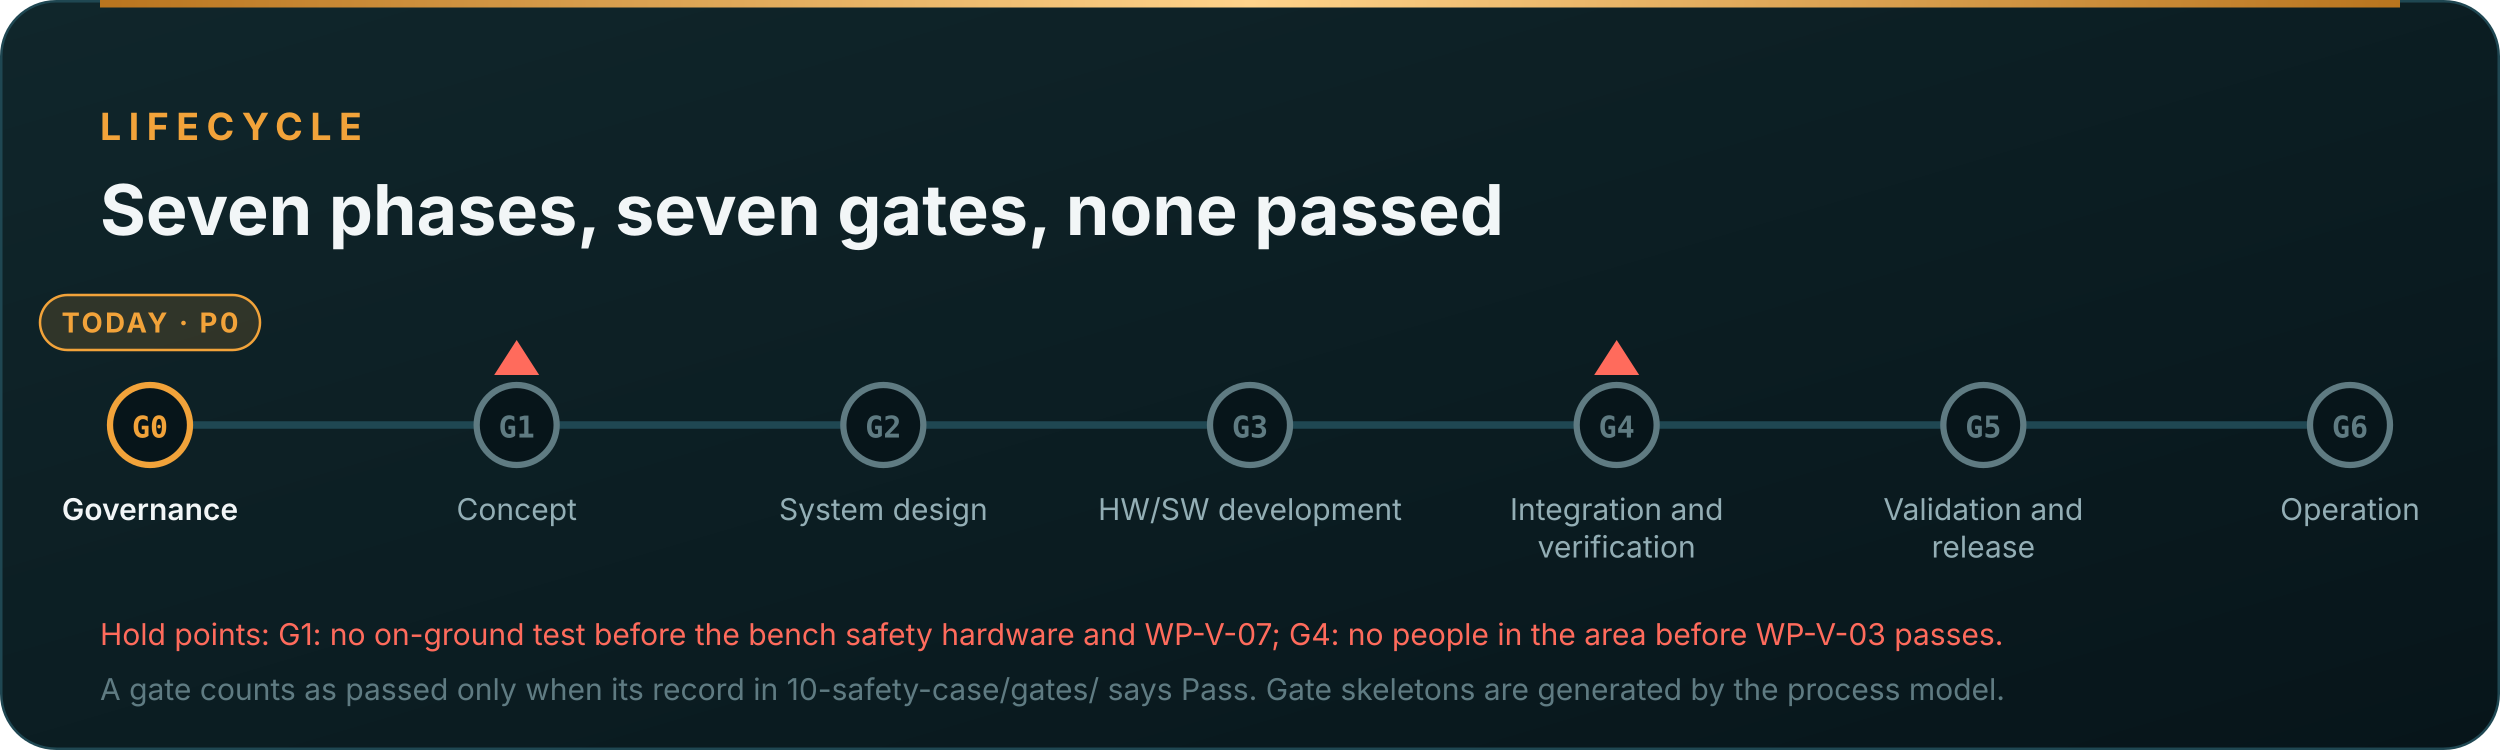
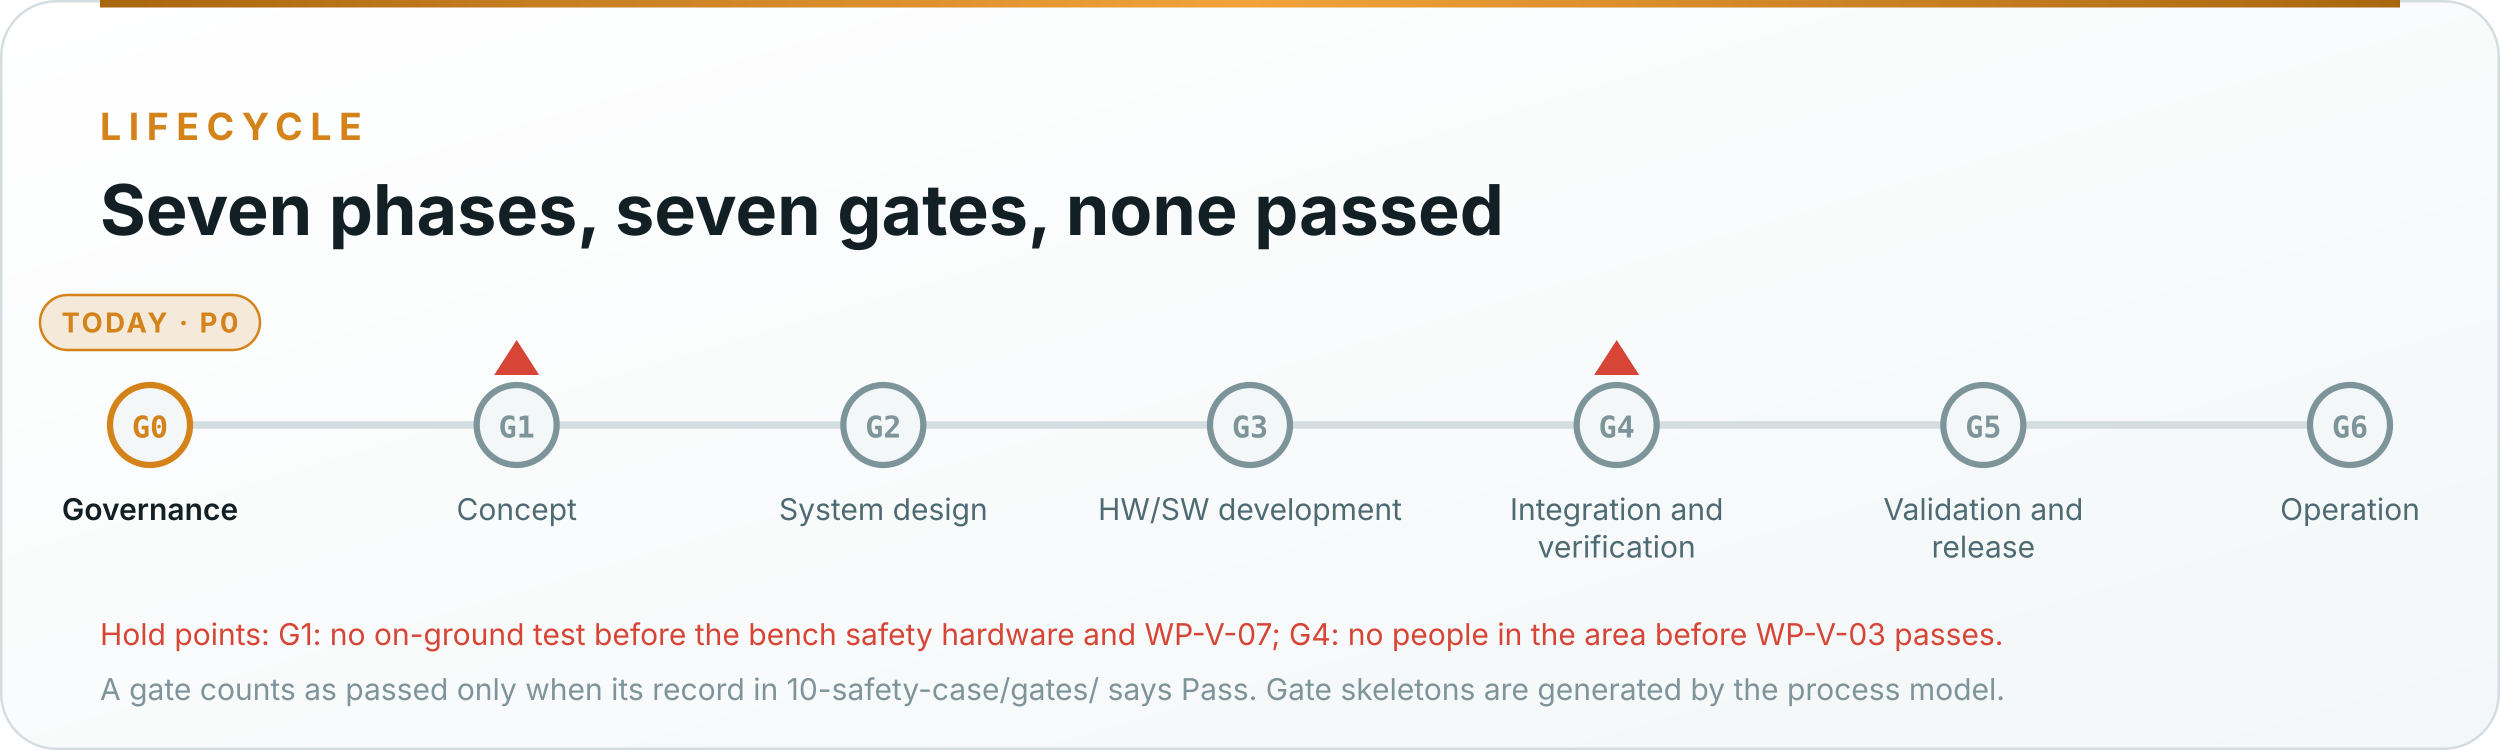
<svg xmlns="http://www.w3.org/2000/svg" width="1000" height="300" viewBox="0 0 1000 300" role="img" aria-labelledby="life-t life-d">
  <defs>
    <linearGradient id="life-bg" x1="0" y1="0" x2="1" y2="1">
-       <stop offset="0" stop-color="#10262B" />
-       <stop offset="1" stop-color="#07151A" />
+       <stop offset="0" stop-color="#FFFFFF" />
+       <stop offset="1" stop-color="#F3F7F8" />
    </linearGradient>
    <linearGradient id="life-amber" x1="0" y1="0" x2="1" y2="0">
-       <stop offset="0" stop-color="#B8731C" />
-       <stop offset="0.5" stop-color="#FFD38A" />
-       <stop offset="1" stop-color="#B8731C" />
+       <stop offset="0" stop-color="#A8650F" />
+       <stop offset="0.5" stop-color="#F2A33A" />
+       <stop offset="1" stop-color="#A8650F" />
    </linearGradient>
  </defs>
-   <rect x="0.5" y="0.5" width="999" height="299" rx="22" fill="url(#life-bg)" stroke="#1F4752" />
+   <rect x="0.5" y="0.5" width="999" height="299" rx="22" fill="url(#life-bg)" stroke="#D3DDE2" />
  <rect x="40" y="0" width="920" height="3" fill="url(#life-amber)" />
-   <text x="40" y="56" font-family="Inter, 'Segoe UI', 'Helvetica Neue', Helvetica, Arial, sans-serif" font-size="15" font-weight="700" fill="#F2A33A" text-anchor="start" letter-spacing="3">LIFECYCLE</text>
-   <text x="40" y="94" font-family="Inter, 'Segoe UI', 'Helvetica Neue', Helvetica, Arial, sans-serif" font-size="28" font-weight="700" fill="#F2F6F7" text-anchor="start">Seven phases, seven gates, none passed</text>
-   <line x1="60" y1="170" x2="940" y2="170" stroke="#1F4752" stroke-width="3" />
-   <circle cx="60" cy="170" r="16" fill="#07151A" stroke="#F2A33A" stroke-width="2.5" />
-   <text x="60" y="175" font-family="'JetBrains Mono', 'SFMono-Regular', Menlo, Consolas, monospace" font-size="12" font-weight="700" fill="#F2A33A" text-anchor="middle">G0</text>
-   <text x="60" y="208" font-family="Inter, 'Segoe UI', 'Helvetica Neue', Helvetica, Arial, sans-serif" font-size="12" font-weight="600" fill="#F2F6F7" text-anchor="middle">Governance</text>
-   <rect x="16" y="118" width="88" height="22" rx="11" fill="#F2A33A" stroke="#F2A33A" stroke-width="1" fill-opacity="0.15" />
-   <text x="60" y="133" font-family="Inter, 'Segoe UI', 'Helvetica Neue', Helvetica, Arial, sans-serif" font-size="11" font-weight="700" fill="#F2A33A" text-anchor="middle" letter-spacing="1">TODAY · P0</text>
-   <circle cx="206.667" cy="170" r="16" fill="#07151A" stroke="#5F7B82" stroke-width="2.5" />
-   <text x="206.667" y="175" font-family="'JetBrains Mono', 'SFMono-Regular', Menlo, Consolas, monospace" font-size="12" font-weight="700" fill="#5F7B82" text-anchor="middle">G1</text>
-   <text x="206.667" y="208" font-family="Inter, 'Segoe UI', 'Helvetica Neue', Helvetica, Arial, sans-serif" font-size="12" font-weight="400" fill="#93AEB5" text-anchor="middle">Concept</text>
-   <path d="M197.667,150 L215.667,150 L206.667,136 Z" fill="#FF6B5C" />
-   <circle cx="353.333" cy="170" r="16" fill="#07151A" stroke="#5F7B82" stroke-width="2.5" />
-   <text x="353.333" y="175" font-family="'JetBrains Mono', 'SFMono-Regular', Menlo, Consolas, monospace" font-size="12" font-weight="700" fill="#5F7B82" text-anchor="middle">G2</text>
-   <text x="353.333" y="208" font-family="Inter, 'Segoe UI', 'Helvetica Neue', Helvetica, Arial, sans-serif" font-size="12" font-weight="400" fill="#93AEB5" text-anchor="middle">System design</text>
-   <circle cx="500" cy="170" r="16" fill="#07151A" stroke="#5F7B82" stroke-width="2.5" />
-   <text x="500" y="175" font-family="'JetBrains Mono', 'SFMono-Regular', Menlo, Consolas, monospace" font-size="12" font-weight="700" fill="#5F7B82" text-anchor="middle">G3</text>
-   <text x="500" y="208" font-family="Inter, 'Segoe UI', 'Helvetica Neue', Helvetica, Arial, sans-serif" font-size="12" font-weight="400" fill="#93AEB5" text-anchor="middle">HW/SW development</text>
-   <circle cx="646.667" cy="170" r="16" fill="#07151A" stroke="#5F7B82" stroke-width="2.5" />
-   <text x="646.667" y="175" font-family="'JetBrains Mono', 'SFMono-Regular', Menlo, Consolas, monospace" font-size="12" font-weight="700" fill="#5F7B82" text-anchor="middle">G4</text>
-   <text x="646.667" y="208" font-family="Inter, 'Segoe UI', 'Helvetica Neue', Helvetica, Arial, sans-serif" font-size="12" font-weight="400" fill="#93AEB5" text-anchor="middle">Integration and</text>
-   <text x="646.667" y="223" font-family="Inter, 'Segoe UI', 'Helvetica Neue', Helvetica, Arial, sans-serif" font-size="12" font-weight="400" fill="#93AEB5" text-anchor="middle">verification</text>
-   <path d="M637.667,150 L655.667,150 L646.667,136 Z" fill="#FF6B5C" />
-   <circle cx="793.333" cy="170" r="16" fill="#07151A" stroke="#5F7B82" stroke-width="2.5" />
-   <text x="793.333" y="175" font-family="'JetBrains Mono', 'SFMono-Regular', Menlo, Consolas, monospace" font-size="12" font-weight="700" fill="#5F7B82" text-anchor="middle">G5</text>
-   <text x="793.333" y="208" font-family="Inter, 'Segoe UI', 'Helvetica Neue', Helvetica, Arial, sans-serif" font-size="12" font-weight="400" fill="#93AEB5" text-anchor="middle">Validation and</text>
-   <text x="793.333" y="223" font-family="Inter, 'Segoe UI', 'Helvetica Neue', Helvetica, Arial, sans-serif" font-size="12" font-weight="400" fill="#93AEB5" text-anchor="middle">release</text>
-   <circle cx="940" cy="170" r="16" fill="#07151A" stroke="#5F7B82" stroke-width="2.5" />
-   <text x="940" y="175" font-family="'JetBrains Mono', 'SFMono-Regular', Menlo, Consolas, monospace" font-size="12" font-weight="700" fill="#5F7B82" text-anchor="middle">G6</text>
-   <text x="940" y="208" font-family="Inter, 'Segoe UI', 'Helvetica Neue', Helvetica, Arial, sans-serif" font-size="12" font-weight="400" fill="#93AEB5" text-anchor="middle">Operation</text>
-   <text x="40" y="258" font-family="Inter, 'Segoe UI', 'Helvetica Neue', Helvetica, Arial, sans-serif" font-size="12" font-weight="400" fill="#FF6B5C" text-anchor="start">Hold points: G1: no on-ground test before the bench safety hardware and WP-V-07; G4: no people in the area before WP-V-03 passes.</text>
-   <text x="40" y="280" font-family="Inter, 'Segoe UI', 'Helvetica Neue', Helvetica, Arial, sans-serif" font-size="12" font-weight="400" fill="#5F7B82" text-anchor="start">A gate counts as passed only when its record in 10-safety-case/gates/ says Pass. Gate skeletons are generated by the process model.</text>
+   <text x="40" y="56" font-family="Inter, 'Segoe UI', 'Helvetica Neue', Helvetica, Arial, sans-serif" font-size="15" font-weight="700" fill="#D4821A" text-anchor="start" letter-spacing="3">LIFECYCLE</text>
+   <text x="40" y="94" font-family="Inter, 'Segoe UI', 'Helvetica Neue', Helvetica, Arial, sans-serif" font-size="28" font-weight="700" fill="#122026" text-anchor="start">Seven phases, seven gates, none passed</text>
+   <line x1="60" y1="170" x2="940" y2="170" stroke="#D3DDE2" stroke-width="3" />
+   <circle cx="60" cy="170" r="16" fill="#F3F7F8" stroke="#D4821A" stroke-width="2.5" />
+   <text x="60" y="175" font-family="'JetBrains Mono', 'SFMono-Regular', Menlo, Consolas, monospace" font-size="12" font-weight="700" fill="#D4821A" text-anchor="middle">G0</text>
+   <text x="60" y="208" font-family="Inter, 'Segoe UI', 'Helvetica Neue', Helvetica, Arial, sans-serif" font-size="12" font-weight="600" fill="#122026" text-anchor="middle">Governance</text>
+   <rect x="16" y="118" width="88" height="22" rx="11" fill="#D4821A" stroke="#D4821A" stroke-width="1" fill-opacity="0.15" />
+   <text x="60" y="133" font-family="Inter, 'Segoe UI', 'Helvetica Neue', Helvetica, Arial, sans-serif" font-size="11" font-weight="700" fill="#D4821A" text-anchor="middle" letter-spacing="1">TODAY · P0</text>
+   <circle cx="206.667" cy="170" r="16" fill="#F3F7F8" stroke="#7E949B" stroke-width="2.5" />
+   <text x="206.667" y="175" font-family="'JetBrains Mono', 'SFMono-Regular', Menlo, Consolas, monospace" font-size="12" font-weight="700" fill="#7E949B" text-anchor="middle">G1</text>
+   <text x="206.667" y="208" font-family="Inter, 'Segoe UI', 'Helvetica Neue', Helvetica, Arial, sans-serif" font-size="12" font-weight="400" fill="#4E6A73" text-anchor="middle">Concept</text>
+   <path d="M197.667,150 L215.667,150 L206.667,136 Z" fill="#D64535" />
+   <circle cx="353.333" cy="170" r="16" fill="#F3F7F8" stroke="#7E949B" stroke-width="2.5" />
+   <text x="353.333" y="175" font-family="'JetBrains Mono', 'SFMono-Regular', Menlo, Consolas, monospace" font-size="12" font-weight="700" fill="#7E949B" text-anchor="middle">G2</text>
+   <text x="353.333" y="208" font-family="Inter, 'Segoe UI', 'Helvetica Neue', Helvetica, Arial, sans-serif" font-size="12" font-weight="400" fill="#4E6A73" text-anchor="middle">System design</text>
+   <circle cx="500" cy="170" r="16" fill="#F3F7F8" stroke="#7E949B" stroke-width="2.5" />
+   <text x="500" y="175" font-family="'JetBrains Mono', 'SFMono-Regular', Menlo, Consolas, monospace" font-size="12" font-weight="700" fill="#7E949B" text-anchor="middle">G3</text>
+   <text x="500" y="208" font-family="Inter, 'Segoe UI', 'Helvetica Neue', Helvetica, Arial, sans-serif" font-size="12" font-weight="400" fill="#4E6A73" text-anchor="middle">HW/SW development</text>
+   <circle cx="646.667" cy="170" r="16" fill="#F3F7F8" stroke="#7E949B" stroke-width="2.5" />
+   <text x="646.667" y="175" font-family="'JetBrains Mono', 'SFMono-Regular', Menlo, Consolas, monospace" font-size="12" font-weight="700" fill="#7E949B" text-anchor="middle">G4</text>
+   <text x="646.667" y="208" font-family="Inter, 'Segoe UI', 'Helvetica Neue', Helvetica, Arial, sans-serif" font-size="12" font-weight="400" fill="#4E6A73" text-anchor="middle">Integration and</text>
+   <text x="646.667" y="223" font-family="Inter, 'Segoe UI', 'Helvetica Neue', Helvetica, Arial, sans-serif" font-size="12" font-weight="400" fill="#4E6A73" text-anchor="middle">verification</text>
+   <path d="M637.667,150 L655.667,150 L646.667,136 Z" fill="#D64535" />
+   <circle cx="793.333" cy="170" r="16" fill="#F3F7F8" stroke="#7E949B" stroke-width="2.5" />
+   <text x="793.333" y="175" font-family="'JetBrains Mono', 'SFMono-Regular', Menlo, Consolas, monospace" font-size="12" font-weight="700" fill="#7E949B" text-anchor="middle">G5</text>
+   <text x="793.333" y="208" font-family="Inter, 'Segoe UI', 'Helvetica Neue', Helvetica, Arial, sans-serif" font-size="12" font-weight="400" fill="#4E6A73" text-anchor="middle">Validation and</text>
+   <text x="793.333" y="223" font-family="Inter, 'Segoe UI', 'Helvetica Neue', Helvetica, Arial, sans-serif" font-size="12" font-weight="400" fill="#4E6A73" text-anchor="middle">release</text>
+   <circle cx="940" cy="170" r="16" fill="#F3F7F8" stroke="#7E949B" stroke-width="2.5" />
+   <text x="940" y="175" font-family="'JetBrains Mono', 'SFMono-Regular', Menlo, Consolas, monospace" font-size="12" font-weight="700" fill="#7E949B" text-anchor="middle">G6</text>
+   <text x="940" y="208" font-family="Inter, 'Segoe UI', 'Helvetica Neue', Helvetica, Arial, sans-serif" font-size="12" font-weight="400" fill="#4E6A73" text-anchor="middle">Operation</text>
+   <text x="40" y="258" font-family="Inter, 'Segoe UI', 'Helvetica Neue', Helvetica, Arial, sans-serif" font-size="12" font-weight="400" fill="#D64535" text-anchor="start">Hold points: G1: no on-ground test before the bench safety hardware and WP-V-07; G4: no people in the area before WP-V-03 passes.</text>
+   <text x="40" y="280" font-family="Inter, 'Segoe UI', 'Helvetica Neue', Helvetica, Arial, sans-serif" font-size="12" font-weight="400" fill="#7E949B" text-anchor="start">A gate counts as passed only when its record in 10-safety-case/gates/ says Pass. Gate skeletons are generated by the process model.</text>
</svg>
